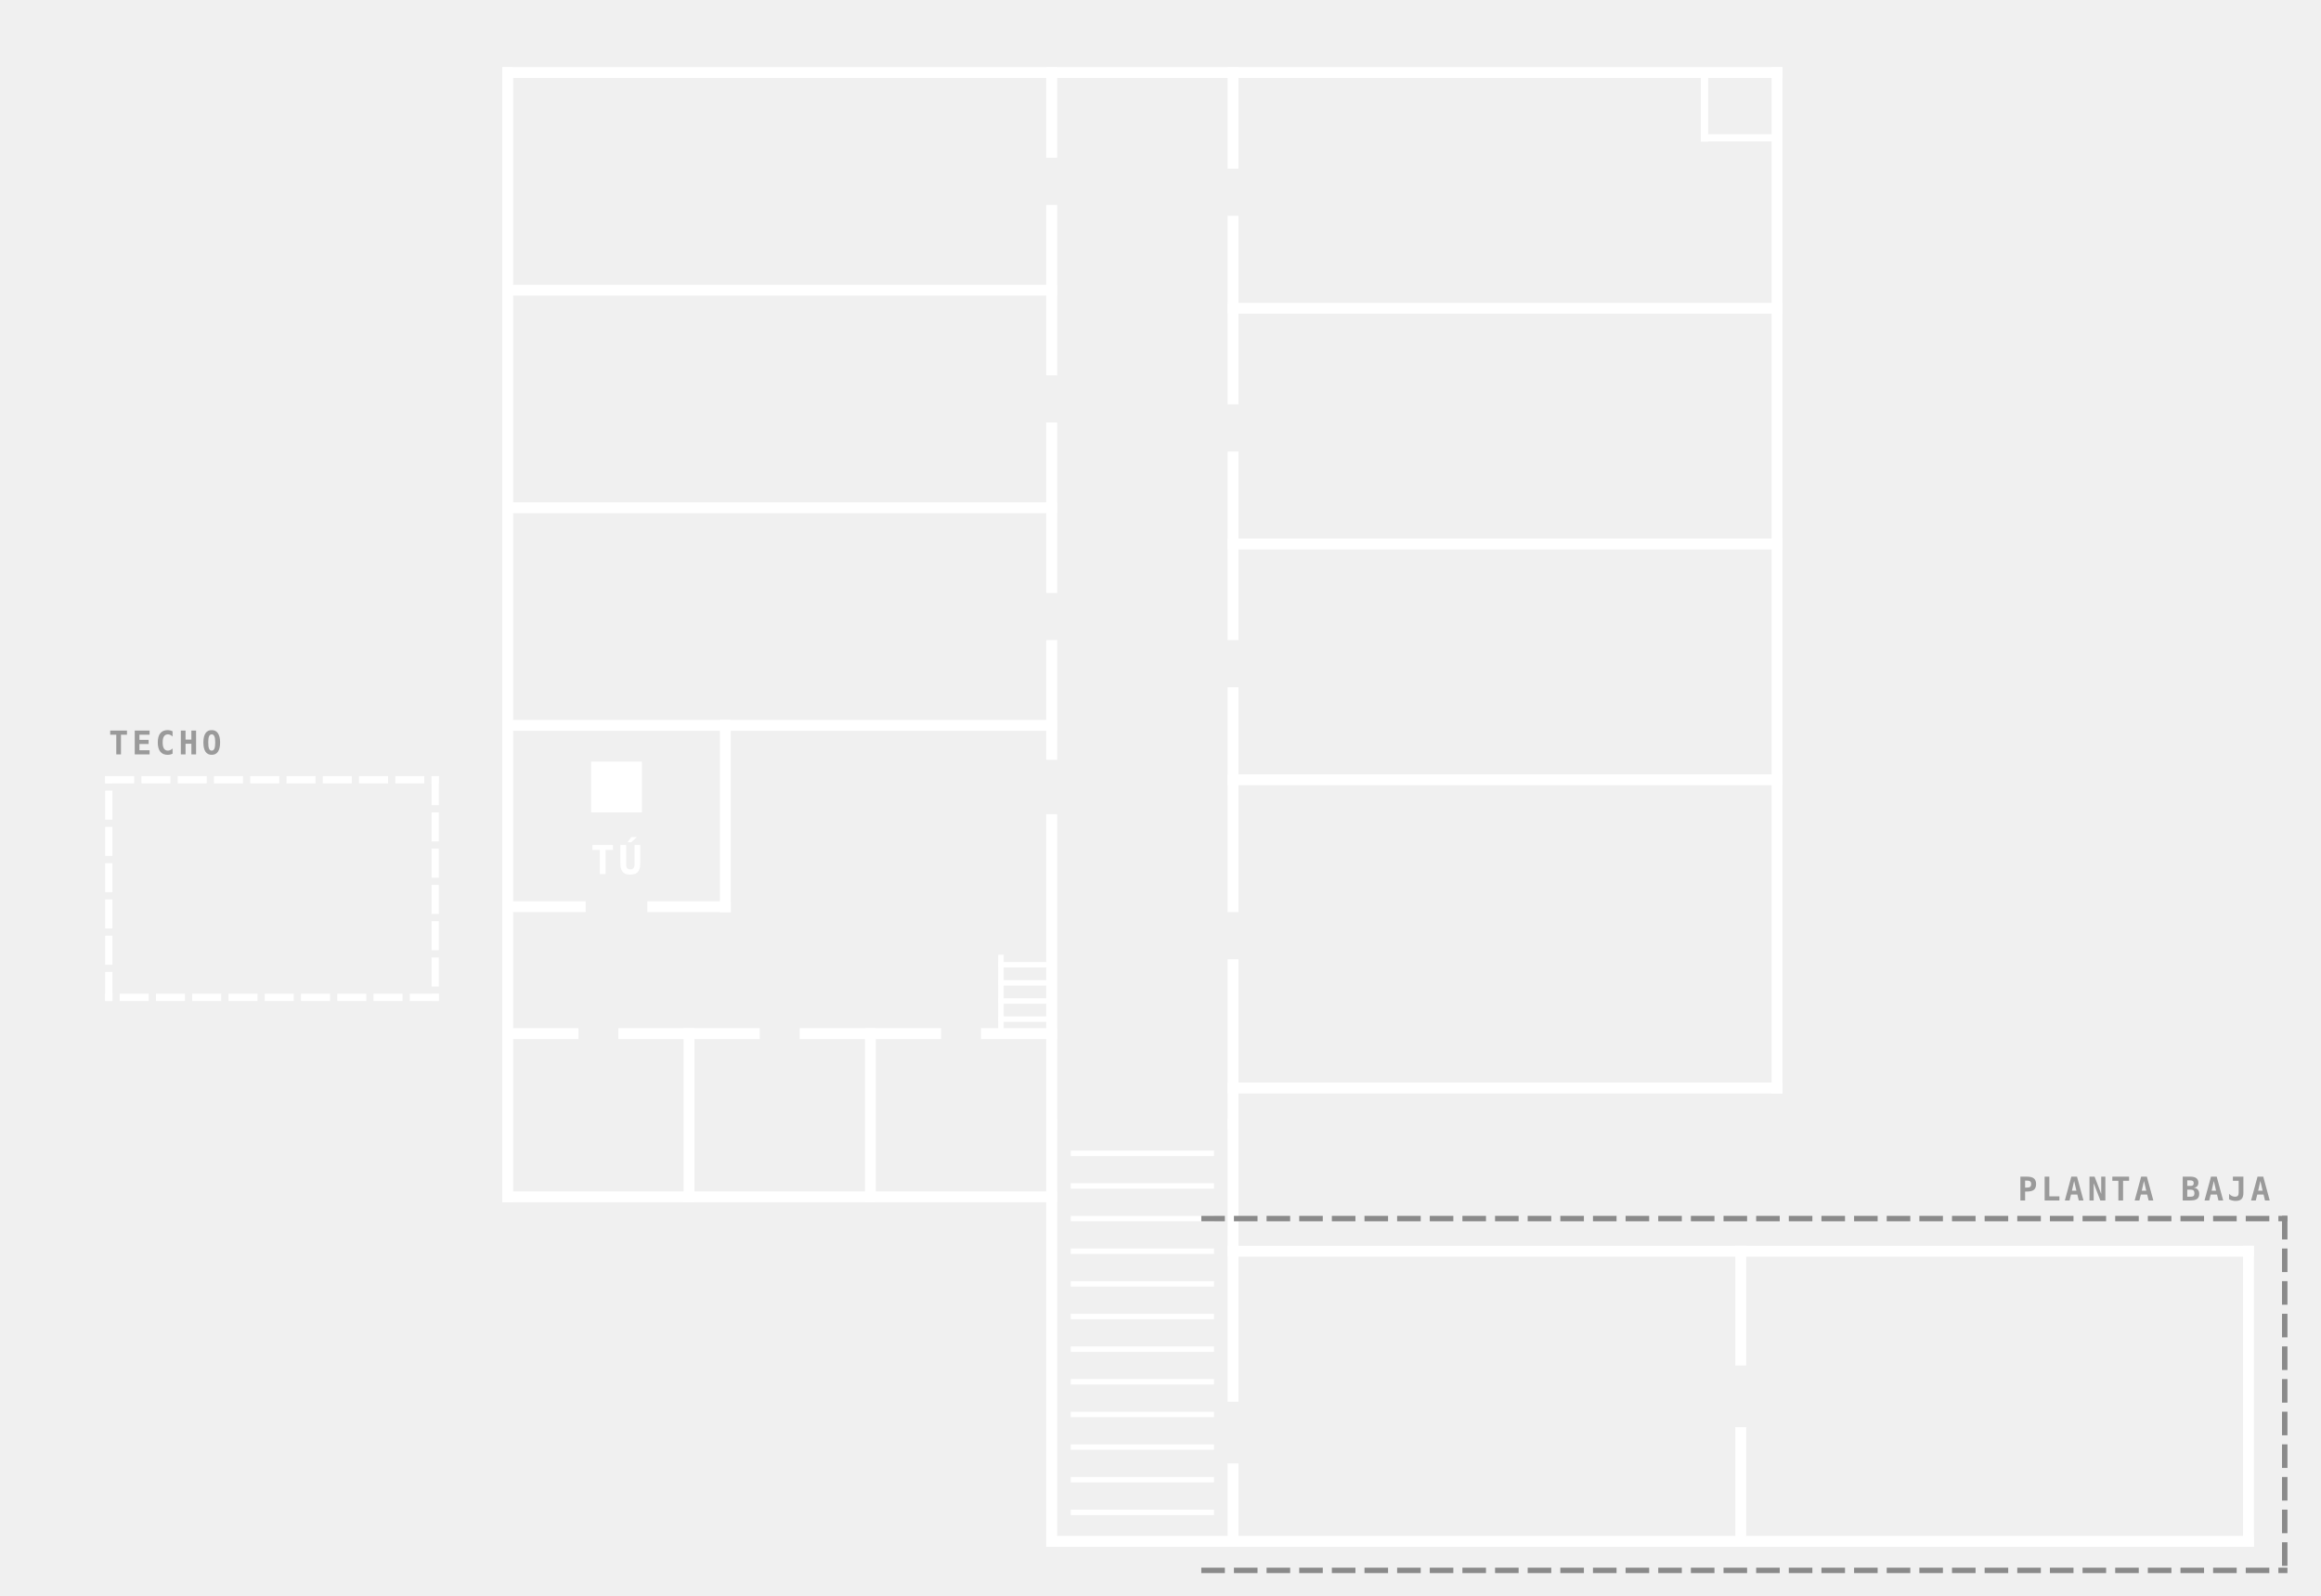
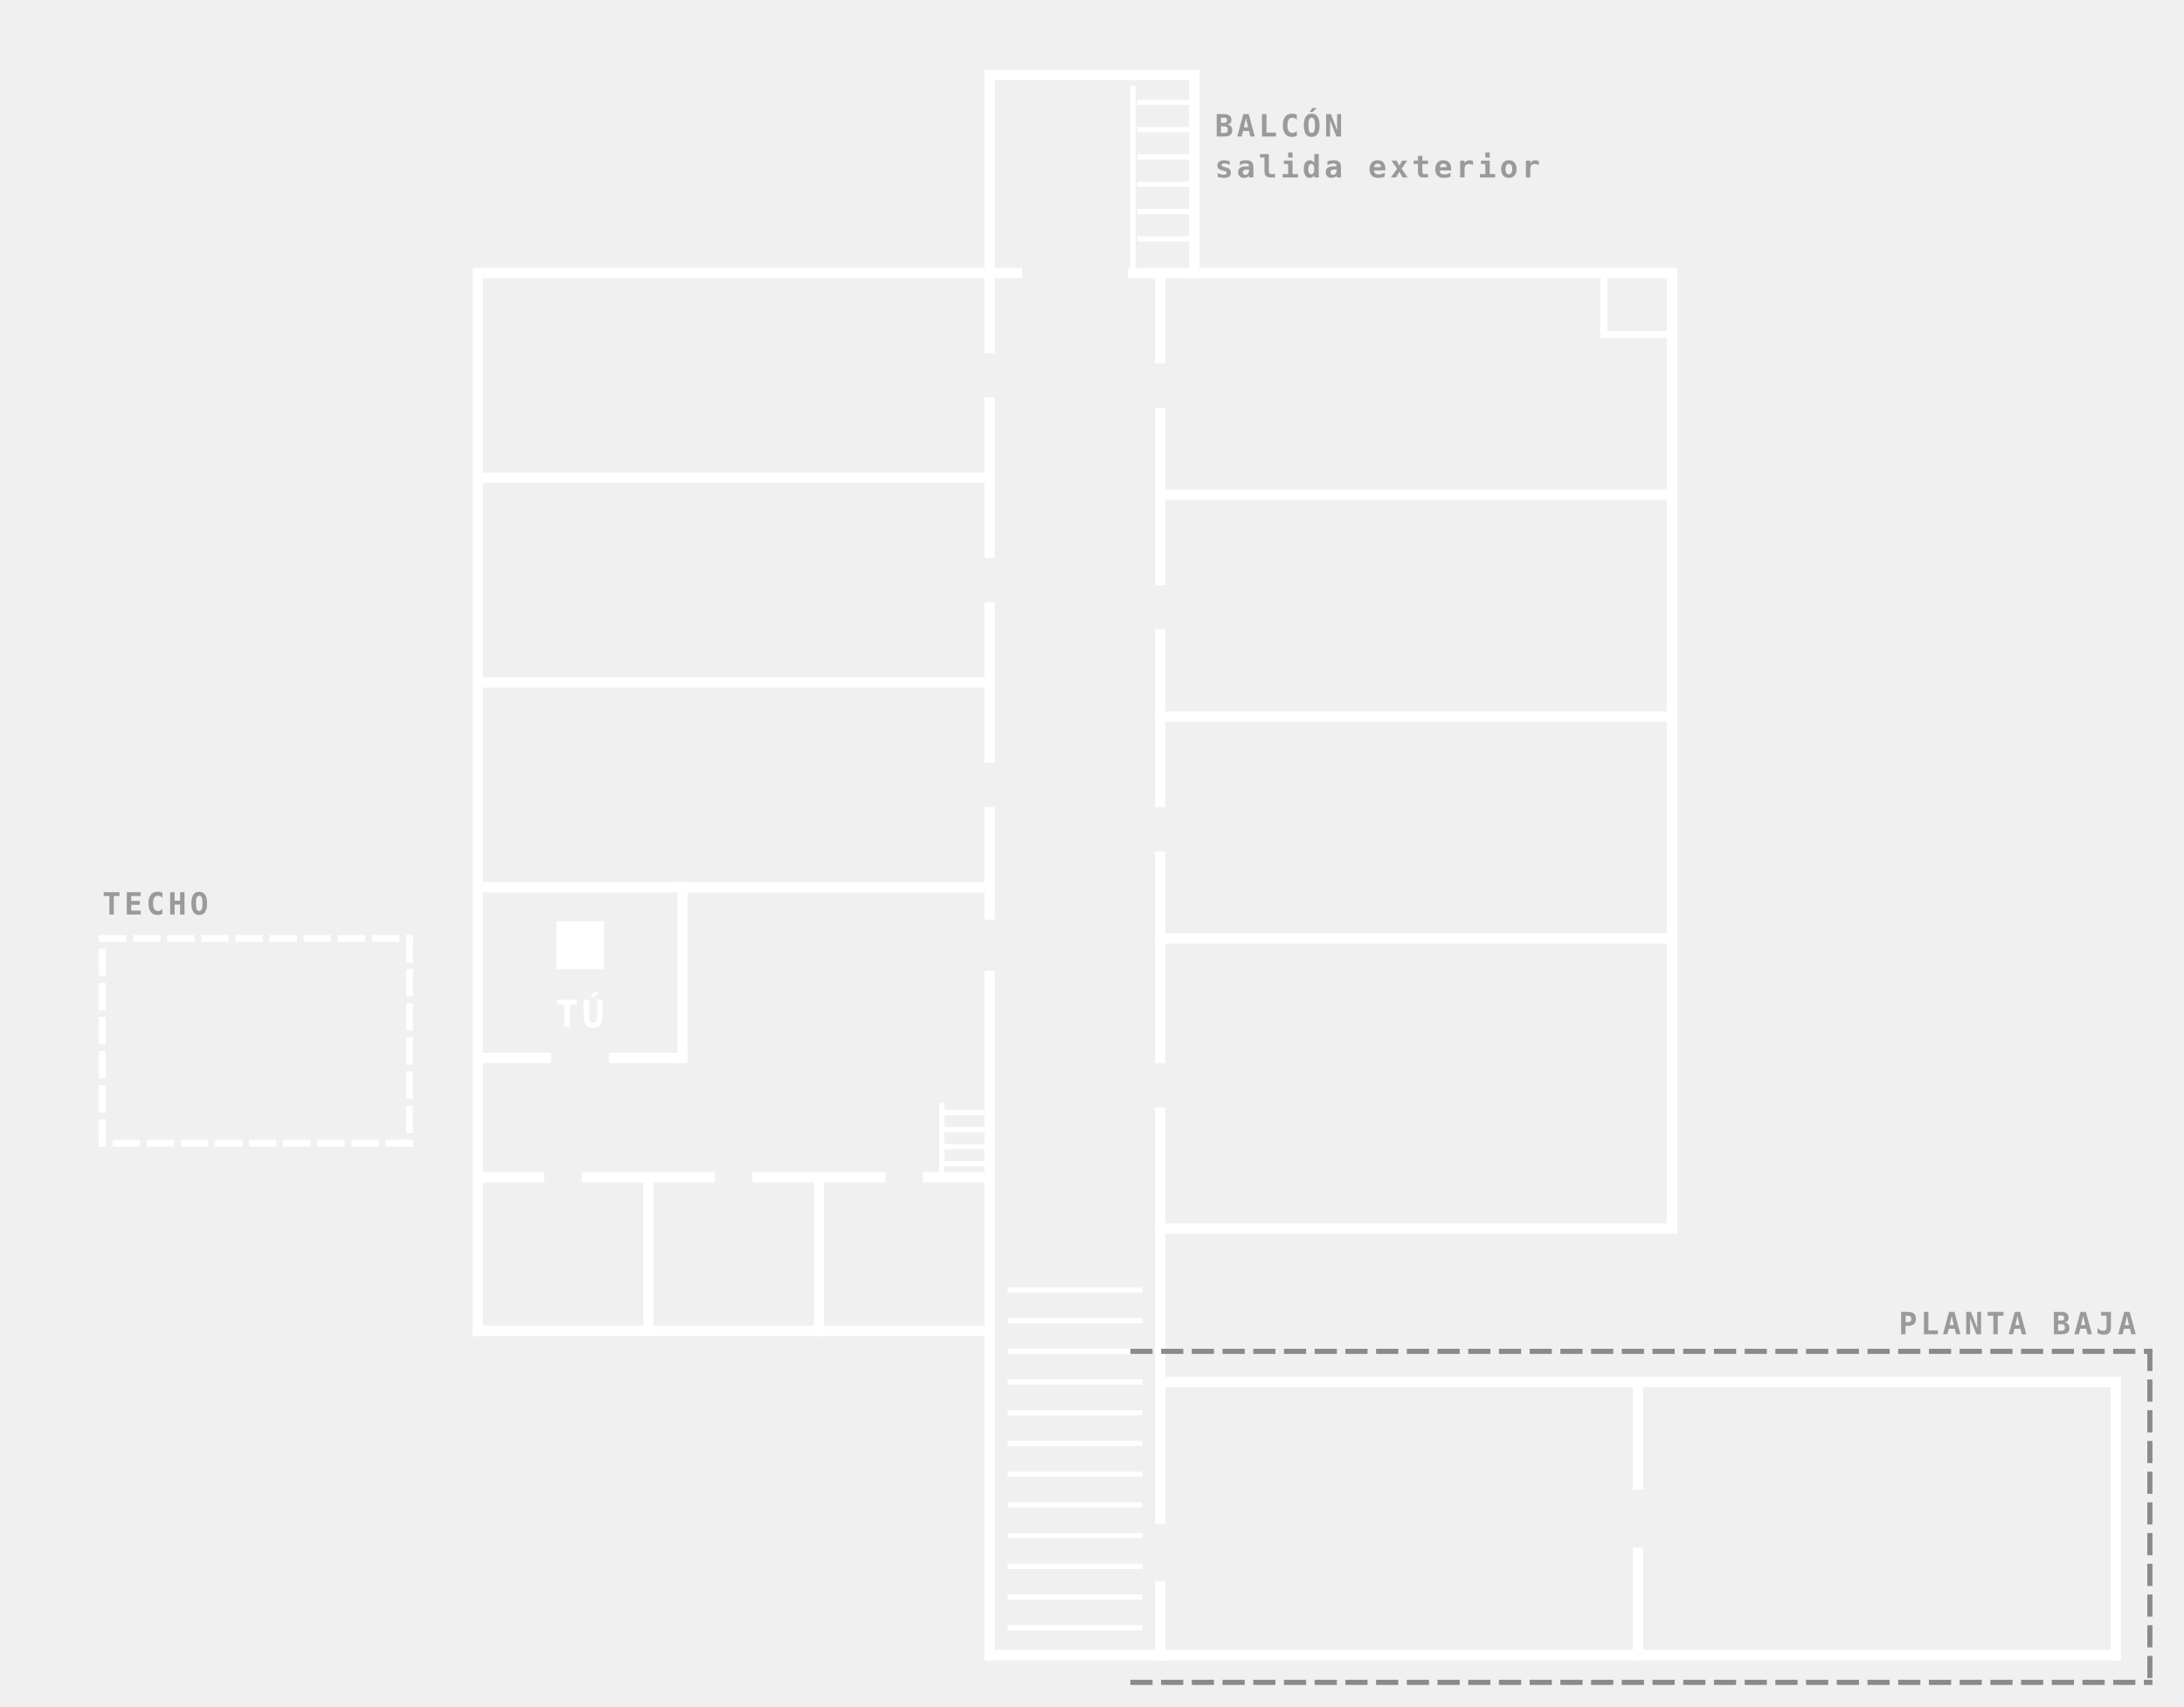
- <svg xmlns="http://www.w3.org/2000/svg" width="640" height="440" viewBox="0 0 640 440">
-   <line x1="290" y1="20" x2="290" y2="42" stroke="#FFFFFF" stroke-width="3" stroke-linecap="square" />
-   <line x1="290" y1="58" x2="290" y2="102" stroke="#FFFFFF" stroke-width="3" stroke-linecap="square" />
-   <line x1="290" y1="118" x2="290" y2="162" stroke="#FFFFFF" stroke-width="3" stroke-linecap="square" />
-   <line x1="290" y1="178" x2="290" y2="208" stroke="#FFFFFF" stroke-width="3" stroke-linecap="square" />
-   <line x1="290" y1="226" x2="290" y2="310" stroke="#FFFFFF" stroke-width="3" stroke-linecap="square" />
-   <line x1="340" y1="20" x2="340" y2="45" stroke="#FFFFFF" stroke-width="3" stroke-linecap="square" />
-   <line x1="340" y1="61" x2="340" y2="110" stroke="#FFFFFF" stroke-width="3" stroke-linecap="square" />
-   <line x1="340" y1="126" x2="340" y2="175" stroke="#FFFFFF" stroke-width="3" stroke-linecap="square" />
-   <line x1="340" y1="191" x2="340" y2="250" stroke="#FFFFFF" stroke-width="3" stroke-linecap="square" />
-   <line x1="340" y1="266" x2="340" y2="310" stroke="#FFFFFF" stroke-width="3" stroke-linecap="square" />
-   <line x1="140" y1="20" x2="490" y2="20" stroke="#FFFFFF" stroke-width="3" stroke-linecap="square" />
-   <line x1="140" y1="20" x2="140" y2="330" stroke="#FFFFFF" stroke-width="3" stroke-linecap="square" />
-   <line x1="140" y1="330" x2="290" y2="330" stroke="#FFFFFF" stroke-width="3" stroke-linecap="square" />
-   <line x1="140" y1="80" x2="290" y2="80" stroke="#FFFFFF" stroke-width="3" stroke-linecap="square" />
-   <line x1="140" y1="140" x2="290" y2="140" stroke="#FFFFFF" stroke-width="3" stroke-linecap="square" />
-   <line x1="140" y1="200" x2="290" y2="200" stroke="#FFFFFF" stroke-width="3" stroke-linecap="square" />
-   <line x1="200" y1="200" x2="200" y2="250" stroke="#FFFFFF" stroke-width="3" stroke-linecap="square" />
-   <line x1="140" y1="250" x2="160" y2="250" stroke="#FFFFFF" stroke-width="3" stroke-linecap="square" />
-   <line x1="180" y1="250" x2="200" y2="250" stroke="#FFFFFF" stroke-width="3" stroke-linecap="square" />
-   <line x1="140" y1="285" x2="158" y2="285" stroke="#FFFFFF" stroke-width="3" stroke-linecap="square" />
-   <line x1="172" y1="285" x2="208" y2="285" stroke="#FFFFFF" stroke-width="3" stroke-linecap="square" />
-   <line x1="222" y1="285" x2="258" y2="285" stroke="#FFFFFF" stroke-width="3" stroke-linecap="square" />
-   <line x1="272" y1="285" x2="290" y2="285" stroke="#FFFFFF" stroke-width="3" stroke-linecap="square" />
-   <line x1="190" y1="285" x2="190" y2="330" stroke="#FFFFFF" stroke-width="3" stroke-linecap="square" />
-   <line x1="240" y1="285" x2="240" y2="330" stroke="#FFFFFF" stroke-width="3" stroke-linecap="square" />
-   <line x1="276" y1="266" x2="288" y2="266" stroke="#FFFFFF" stroke-width="1.5" stroke-linecap="square" />
-   <line x1="276" y1="271" x2="288" y2="271" stroke="#FFFFFF" stroke-width="1.5" stroke-linecap="square" />
-   <line x1="276" y1="276" x2="288" y2="276" stroke="#FFFFFF" stroke-width="1.5" stroke-linecap="square" />
-   <line x1="276" y1="281" x2="288" y2="281" stroke="#FFFFFF" stroke-width="1.5" stroke-linecap="square" />
-   <line x1="276" y1="264" x2="276" y2="283" stroke="#FFFFFF" stroke-width="1.5" stroke-linecap="square" />
-   <line x1="490" y1="20" x2="490" y2="300" stroke="#FFFFFF" stroke-width="3" stroke-linecap="square" />
-   <line x1="340" y1="300" x2="490" y2="300" stroke="#FFFFFF" stroke-width="3" stroke-linecap="square" />
-   <line x1="340" y1="85" x2="490" y2="85" stroke="#FFFFFF" stroke-width="3" stroke-linecap="square" />
-   <line x1="340" y1="150" x2="490" y2="150" stroke="#FFFFFF" stroke-width="3" stroke-linecap="square" />
-   <line x1="340" y1="215" x2="490" y2="215" stroke="#FFFFFF" stroke-width="3" stroke-linecap="square" />
-   <line x1="470" y1="20" x2="470" y2="38" stroke="#FFFFFF" stroke-width="2" stroke-linecap="square" />
-   <line x1="470" y1="38" x2="490" y2="38" stroke="#FFFFFF" stroke-width="2" stroke-linecap="square" />
-   <line x1="290" y1="310" x2="290" y2="425" stroke="#FFFFFF" stroke-width="3" stroke-linecap="square" />
-   <line x1="340" y1="310" x2="340" y2="385" stroke="#FFFFFF" stroke-width="3" stroke-linecap="square" />
-   <line x1="340" y1="405" x2="340" y2="425" stroke="#FFFFFF" stroke-width="3" stroke-linecap="square" />
-   <line x1="290" y1="425" x2="340" y2="425" stroke="#FFFFFF" stroke-width="3" stroke-linecap="square" />
-   <line x1="296" y1="318" x2="334" y2="318" stroke="#FFFFFF" stroke-width="1.5" stroke-linecap="square" />
-   <line x1="296" y1="327" x2="334" y2="327" stroke="#FFFFFF" stroke-width="1.5" stroke-linecap="square" />
-   <line x1="296" y1="336" x2="334" y2="336" stroke="#FFFFFF" stroke-width="1.5" stroke-linecap="square" />
-   <line x1="296" y1="345" x2="334" y2="345" stroke="#FFFFFF" stroke-width="1.5" stroke-linecap="square" />
-   <line x1="296" y1="354" x2="334" y2="354" stroke="#FFFFFF" stroke-width="1.5" stroke-linecap="square" />
-   <line x1="296" y1="363" x2="334" y2="363" stroke="#FFFFFF" stroke-width="1.5" stroke-linecap="square" />
-   <line x1="296" y1="372" x2="334" y2="372" stroke="#FFFFFF" stroke-width="1.5" stroke-linecap="square" />
-   <line x1="296" y1="381" x2="334" y2="381" stroke="#FFFFFF" stroke-width="1.5" stroke-linecap="square" />
-   <line x1="296" y1="390" x2="334" y2="390" stroke="#FFFFFF" stroke-width="1.5" stroke-linecap="square" />
-   <line x1="296" y1="399" x2="334" y2="399" stroke="#FFFFFF" stroke-width="1.5" stroke-linecap="square" />
-   <line x1="296" y1="408" x2="334" y2="408" stroke="#FFFFFF" stroke-width="1.5" stroke-linecap="square" />
-   <line x1="296" y1="417" x2="334" y2="417" stroke="#FFFFFF" stroke-width="1.5" stroke-linecap="square" />
-   <line x1="340" y1="345" x2="620" y2="345" stroke="#FFFFFF" stroke-width="3" stroke-linecap="square" />
-   <line x1="340" y1="425" x2="620" y2="425" stroke="#FFFFFF" stroke-width="3" stroke-linecap="square" />
-   <line x1="480" y1="345" x2="480" y2="375" stroke="#FFFFFF" stroke-width="3" stroke-linecap="square" />
-   <line x1="480" y1="395" x2="480" y2="425" stroke="#FFFFFF" stroke-width="3" stroke-linecap="square" />
-   <line x1="620" y1="345" x2="620" y2="425" stroke="#FFFFFF" stroke-width="3" stroke-linecap="square" />
-   <line x1="332" y1="336" x2="630" y2="336" stroke="#8A8A8A" stroke-width="1.5" stroke-linecap="square" stroke-dasharray="5 4" />
-   <line x1="630" y1="336" x2="630" y2="433" stroke="#8A8A8A" stroke-width="1.5" stroke-linecap="square" stroke-dasharray="5 4" />
-   <line x1="332" y1="433" x2="630" y2="433" stroke="#8A8A8A" stroke-width="1.5" stroke-linecap="square" stroke-dasharray="5 4" />
-   <text x="626" y="331" fill="#9A9A9A" font-family="monospace" font-size="9" font-weight="bold" text-anchor="end" letter-spacing="1">PLANTA BAJA</text>
-   <line x1="30" y1="215" x2="120" y2="215" stroke="#FFFFFF" stroke-width="2" stroke-linecap="square" stroke-dasharray="6 4" />
-   <line x1="120" y1="215" x2="120" y2="275" stroke="#FFFFFF" stroke-width="2" stroke-linecap="square" stroke-dasharray="6 4" />
-   <line x1="120" y1="275" x2="30" y2="275" stroke="#FFFFFF" stroke-width="2" stroke-linecap="square" stroke-dasharray="6 4" />
-   <line x1="30" y1="275" x2="30" y2="215" stroke="#FFFFFF" stroke-width="2" stroke-linecap="square" stroke-dasharray="6 4" />
-   <text x="30" y="208" fill="#9A9A9A" font-family="monospace" font-size="9" font-weight="bold" text-anchor="start" letter-spacing="1">TECHO</text>
-   <rect x="163" y="210" width="14" height="14" fill="#FFFFFF" />
-   <text x="170" y="241" fill="#FFFFFF" font-family="monospace" font-size="11" font-weight="bold" text-anchor="middle" letter-spacing="1">TÚ</text>
+ <svg xmlns="http://www.w3.org/2000/svg" width="640" height="500" viewBox="0 0 640 500">
+   <g transform="translate(0,60)">
+     <line x1="290" y1="20" x2="290" y2="42" stroke="#FFFFFF" stroke-width="3" stroke-linecap="square" />
+     <line x1="290" y1="58" x2="290" y2="102" stroke="#FFFFFF" stroke-width="3" stroke-linecap="square" />
+     <line x1="290" y1="118" x2="290" y2="162" stroke="#FFFFFF" stroke-width="3" stroke-linecap="square" />
+     <line x1="290" y1="178" x2="290" y2="208" stroke="#FFFFFF" stroke-width="3" stroke-linecap="square" />
+     <line x1="290" y1="226" x2="290" y2="310" stroke="#FFFFFF" stroke-width="3" stroke-linecap="square" />
+     <line x1="340" y1="20" x2="340" y2="45" stroke="#FFFFFF" stroke-width="3" stroke-linecap="square" />
+     <line x1="340" y1="61" x2="340" y2="110" stroke="#FFFFFF" stroke-width="3" stroke-linecap="square" />
+     <line x1="340" y1="126" x2="340" y2="175" stroke="#FFFFFF" stroke-width="3" stroke-linecap="square" />
+     <line x1="340" y1="191" x2="340" y2="250" stroke="#FFFFFF" stroke-width="3" stroke-linecap="square" />
+     <line x1="340" y1="266" x2="340" y2="310" stroke="#FFFFFF" stroke-width="3" stroke-linecap="square" />
+     <line x1="140" y1="20" x2="298" y2="20" stroke="#FFFFFF" stroke-width="3" stroke-linecap="square" />
+     <line x1="332" y1="20" x2="490" y2="20" stroke="#FFFFFF" stroke-width="3" stroke-linecap="square" />
+     <line x1="140" y1="20" x2="140" y2="330" stroke="#FFFFFF" stroke-width="3" stroke-linecap="square" />
+     <line x1="140" y1="330" x2="290" y2="330" stroke="#FFFFFF" stroke-width="3" stroke-linecap="square" />
+     <line x1="140" y1="80" x2="290" y2="80" stroke="#FFFFFF" stroke-width="3" stroke-linecap="square" />
+     <line x1="140" y1="140" x2="290" y2="140" stroke="#FFFFFF" stroke-width="3" stroke-linecap="square" />
+     <line x1="140" y1="200" x2="290" y2="200" stroke="#FFFFFF" stroke-width="3" stroke-linecap="square" />
+     <line x1="200" y1="200" x2="200" y2="250" stroke="#FFFFFF" stroke-width="3" stroke-linecap="square" />
+     <line x1="140" y1="250" x2="160" y2="250" stroke="#FFFFFF" stroke-width="3" stroke-linecap="square" />
+     <line x1="180" y1="250" x2="200" y2="250" stroke="#FFFFFF" stroke-width="3" stroke-linecap="square" />
+     <line x1="140" y1="285" x2="158" y2="285" stroke="#FFFFFF" stroke-width="3" stroke-linecap="square" />
+     <line x1="172" y1="285" x2="208" y2="285" stroke="#FFFFFF" stroke-width="3" stroke-linecap="square" />
+     <line x1="222" y1="285" x2="258" y2="285" stroke="#FFFFFF" stroke-width="3" stroke-linecap="square" />
+     <line x1="272" y1="285" x2="290" y2="285" stroke="#FFFFFF" stroke-width="3" stroke-linecap="square" />
+     <line x1="190" y1="285" x2="190" y2="330" stroke="#FFFFFF" stroke-width="3" stroke-linecap="square" />
+     <line x1="240" y1="285" x2="240" y2="330" stroke="#FFFFFF" stroke-width="3" stroke-linecap="square" />
+     <line x1="276" y1="266" x2="288" y2="266" stroke="#FFFFFF" stroke-width="1.5" stroke-linecap="square" />
+     <line x1="276" y1="271" x2="288" y2="271" stroke="#FFFFFF" stroke-width="1.5" stroke-linecap="square" />
+     <line x1="276" y1="276" x2="288" y2="276" stroke="#FFFFFF" stroke-width="1.5" stroke-linecap="square" />
+     <line x1="276" y1="281" x2="288" y2="281" stroke="#FFFFFF" stroke-width="1.5" stroke-linecap="square" />
+     <line x1="276" y1="264" x2="276" y2="283" stroke="#FFFFFF" stroke-width="1.5" stroke-linecap="square" />
+     <line x1="490" y1="20" x2="490" y2="300" stroke="#FFFFFF" stroke-width="3" stroke-linecap="square" />
+     <line x1="340" y1="300" x2="490" y2="300" stroke="#FFFFFF" stroke-width="3" stroke-linecap="square" />
+     <line x1="340" y1="85" x2="490" y2="85" stroke="#FFFFFF" stroke-width="3" stroke-linecap="square" />
+     <line x1="340" y1="150" x2="490" y2="150" stroke="#FFFFFF" stroke-width="3" stroke-linecap="square" />
+     <line x1="340" y1="215" x2="490" y2="215" stroke="#FFFFFF" stroke-width="3" stroke-linecap="square" />
+     <line x1="470" y1="20" x2="470" y2="38" stroke="#FFFFFF" stroke-width="2" stroke-linecap="square" />
+     <line x1="470" y1="38" x2="490" y2="38" stroke="#FFFFFF" stroke-width="2" stroke-linecap="square" />
+     <line x1="290" y1="310" x2="290" y2="425" stroke="#FFFFFF" stroke-width="3" stroke-linecap="square" />
+     <line x1="340" y1="310" x2="340" y2="385" stroke="#FFFFFF" stroke-width="3" stroke-linecap="square" />
+     <line x1="340" y1="405" x2="340" y2="425" stroke="#FFFFFF" stroke-width="3" stroke-linecap="square" />
+     <line x1="290" y1="425" x2="340" y2="425" stroke="#FFFFFF" stroke-width="3" stroke-linecap="square" />
+     <line x1="296" y1="318" x2="334" y2="318" stroke="#FFFFFF" stroke-width="1.5" stroke-linecap="square" />
+     <line x1="296" y1="327" x2="334" y2="327" stroke="#FFFFFF" stroke-width="1.5" stroke-linecap="square" />
+     <line x1="296" y1="336" x2="334" y2="336" stroke="#FFFFFF" stroke-width="1.5" stroke-linecap="square" />
+     <line x1="296" y1="345" x2="334" y2="345" stroke="#FFFFFF" stroke-width="1.5" stroke-linecap="square" />
+     <line x1="296" y1="354" x2="334" y2="354" stroke="#FFFFFF" stroke-width="1.5" stroke-linecap="square" />
+     <line x1="296" y1="363" x2="334" y2="363" stroke="#FFFFFF" stroke-width="1.5" stroke-linecap="square" />
+     <line x1="296" y1="372" x2="334" y2="372" stroke="#FFFFFF" stroke-width="1.5" stroke-linecap="square" />
+     <line x1="296" y1="381" x2="334" y2="381" stroke="#FFFFFF" stroke-width="1.5" stroke-linecap="square" />
+     <line x1="296" y1="390" x2="334" y2="390" stroke="#FFFFFF" stroke-width="1.5" stroke-linecap="square" />
+     <line x1="296" y1="399" x2="334" y2="399" stroke="#FFFFFF" stroke-width="1.5" stroke-linecap="square" />
+     <line x1="296" y1="408" x2="334" y2="408" stroke="#FFFFFF" stroke-width="1.5" stroke-linecap="square" />
+     <line x1="296" y1="417" x2="334" y2="417" stroke="#FFFFFF" stroke-width="1.5" stroke-linecap="square" />
+     <line x1="340" y1="345" x2="620" y2="345" stroke="#FFFFFF" stroke-width="3" stroke-linecap="square" />
+     <line x1="340" y1="425" x2="620" y2="425" stroke="#FFFFFF" stroke-width="3" stroke-linecap="square" />
+     <line x1="480" y1="345" x2="480" y2="375" stroke="#FFFFFF" stroke-width="3" stroke-linecap="square" />
+     <line x1="480" y1="395" x2="480" y2="425" stroke="#FFFFFF" stroke-width="3" stroke-linecap="square" />
+     <line x1="620" y1="345" x2="620" y2="425" stroke="#FFFFFF" stroke-width="3" stroke-linecap="square" />
+     <line x1="332" y1="336" x2="630" y2="336" stroke="#8A8A8A" stroke-width="1.5" stroke-linecap="square" stroke-dasharray="5 4" />
+     <line x1="630" y1="336" x2="630" y2="433" stroke="#8A8A8A" stroke-width="1.5" stroke-linecap="square" stroke-dasharray="5 4" />
+     <line x1="332" y1="433" x2="630" y2="433" stroke="#8A8A8A" stroke-width="1.5" stroke-linecap="square" stroke-dasharray="5 4" />
+     <text x="626" y="331" fill="#9A9A9A" font-family="monospace" font-size="9" font-weight="bold" text-anchor="end" letter-spacing="1">PLANTA BAJA</text>
+     <line x1="30" y1="215" x2="120" y2="215" stroke="#FFFFFF" stroke-width="2" stroke-linecap="square" stroke-dasharray="6 4" />
+     <line x1="120" y1="215" x2="120" y2="275" stroke="#FFFFFF" stroke-width="2" stroke-linecap="square" stroke-dasharray="6 4" />
+     <line x1="120" y1="275" x2="30" y2="275" stroke="#FFFFFF" stroke-width="2" stroke-linecap="square" stroke-dasharray="6 4" />
+     <line x1="30" y1="275" x2="30" y2="215" stroke="#FFFFFF" stroke-width="2" stroke-linecap="square" stroke-dasharray="6 4" />
+     <text x="30" y="208" fill="#9A9A9A" font-family="monospace" font-size="9" font-weight="bold" text-anchor="start" letter-spacing="1">TECHO</text>
+     <rect x="163" y="210" width="14" height="14" fill="#FFFFFF" />
+     <text x="170" y="241" fill="#FFFFFF" font-family="monospace" font-size="11" font-weight="bold" text-anchor="middle" letter-spacing="1">TÚ</text>
+   </g>
+   <line x1="290" y1="22" x2="290" y2="80" stroke="#FFFFFF" stroke-width="3" stroke-linecap="square" />
+   <line x1="290" y1="22" x2="350" y2="22" stroke="#FFFFFF" stroke-width="3" stroke-linecap="square" />
+   <line x1="350" y1="22" x2="350" y2="80" stroke="#FFFFFF" stroke-width="3" stroke-linecap="square" />
+   <line x1="334" y1="30" x2="348" y2="30" stroke="#FFFFFF" stroke-width="1.5" stroke-linecap="square" />
+   <line x1="334" y1="38" x2="348" y2="38" stroke="#FFFFFF" stroke-width="1.5" stroke-linecap="square" />
+   <line x1="334" y1="46" x2="348" y2="46" stroke="#FFFFFF" stroke-width="1.5" stroke-linecap="square" />
+   <line x1="334" y1="54" x2="348" y2="54" stroke="#FFFFFF" stroke-width="1.5" stroke-linecap="square" />
+   <line x1="334" y1="62" x2="348" y2="62" stroke="#FFFFFF" stroke-width="1.5" stroke-linecap="square" />
+   <line x1="334" y1="70" x2="348" y2="70" stroke="#FFFFFF" stroke-width="1.5" stroke-linecap="square" />
+   <line x1="332" y1="26" x2="332" y2="78" stroke="#FFFFFF" stroke-width="1.5" stroke-linecap="square" />
+   <text x="356" y="40" fill="#9A9A9A" font-family="monospace" font-size="9" font-weight="bold" letter-spacing="1">BALCÓN</text>
+   <text x="356" y="52" fill="#9A9A9A" font-family="monospace" font-size="9" font-weight="bold" letter-spacing="1">salida exterior</text>
</svg>
